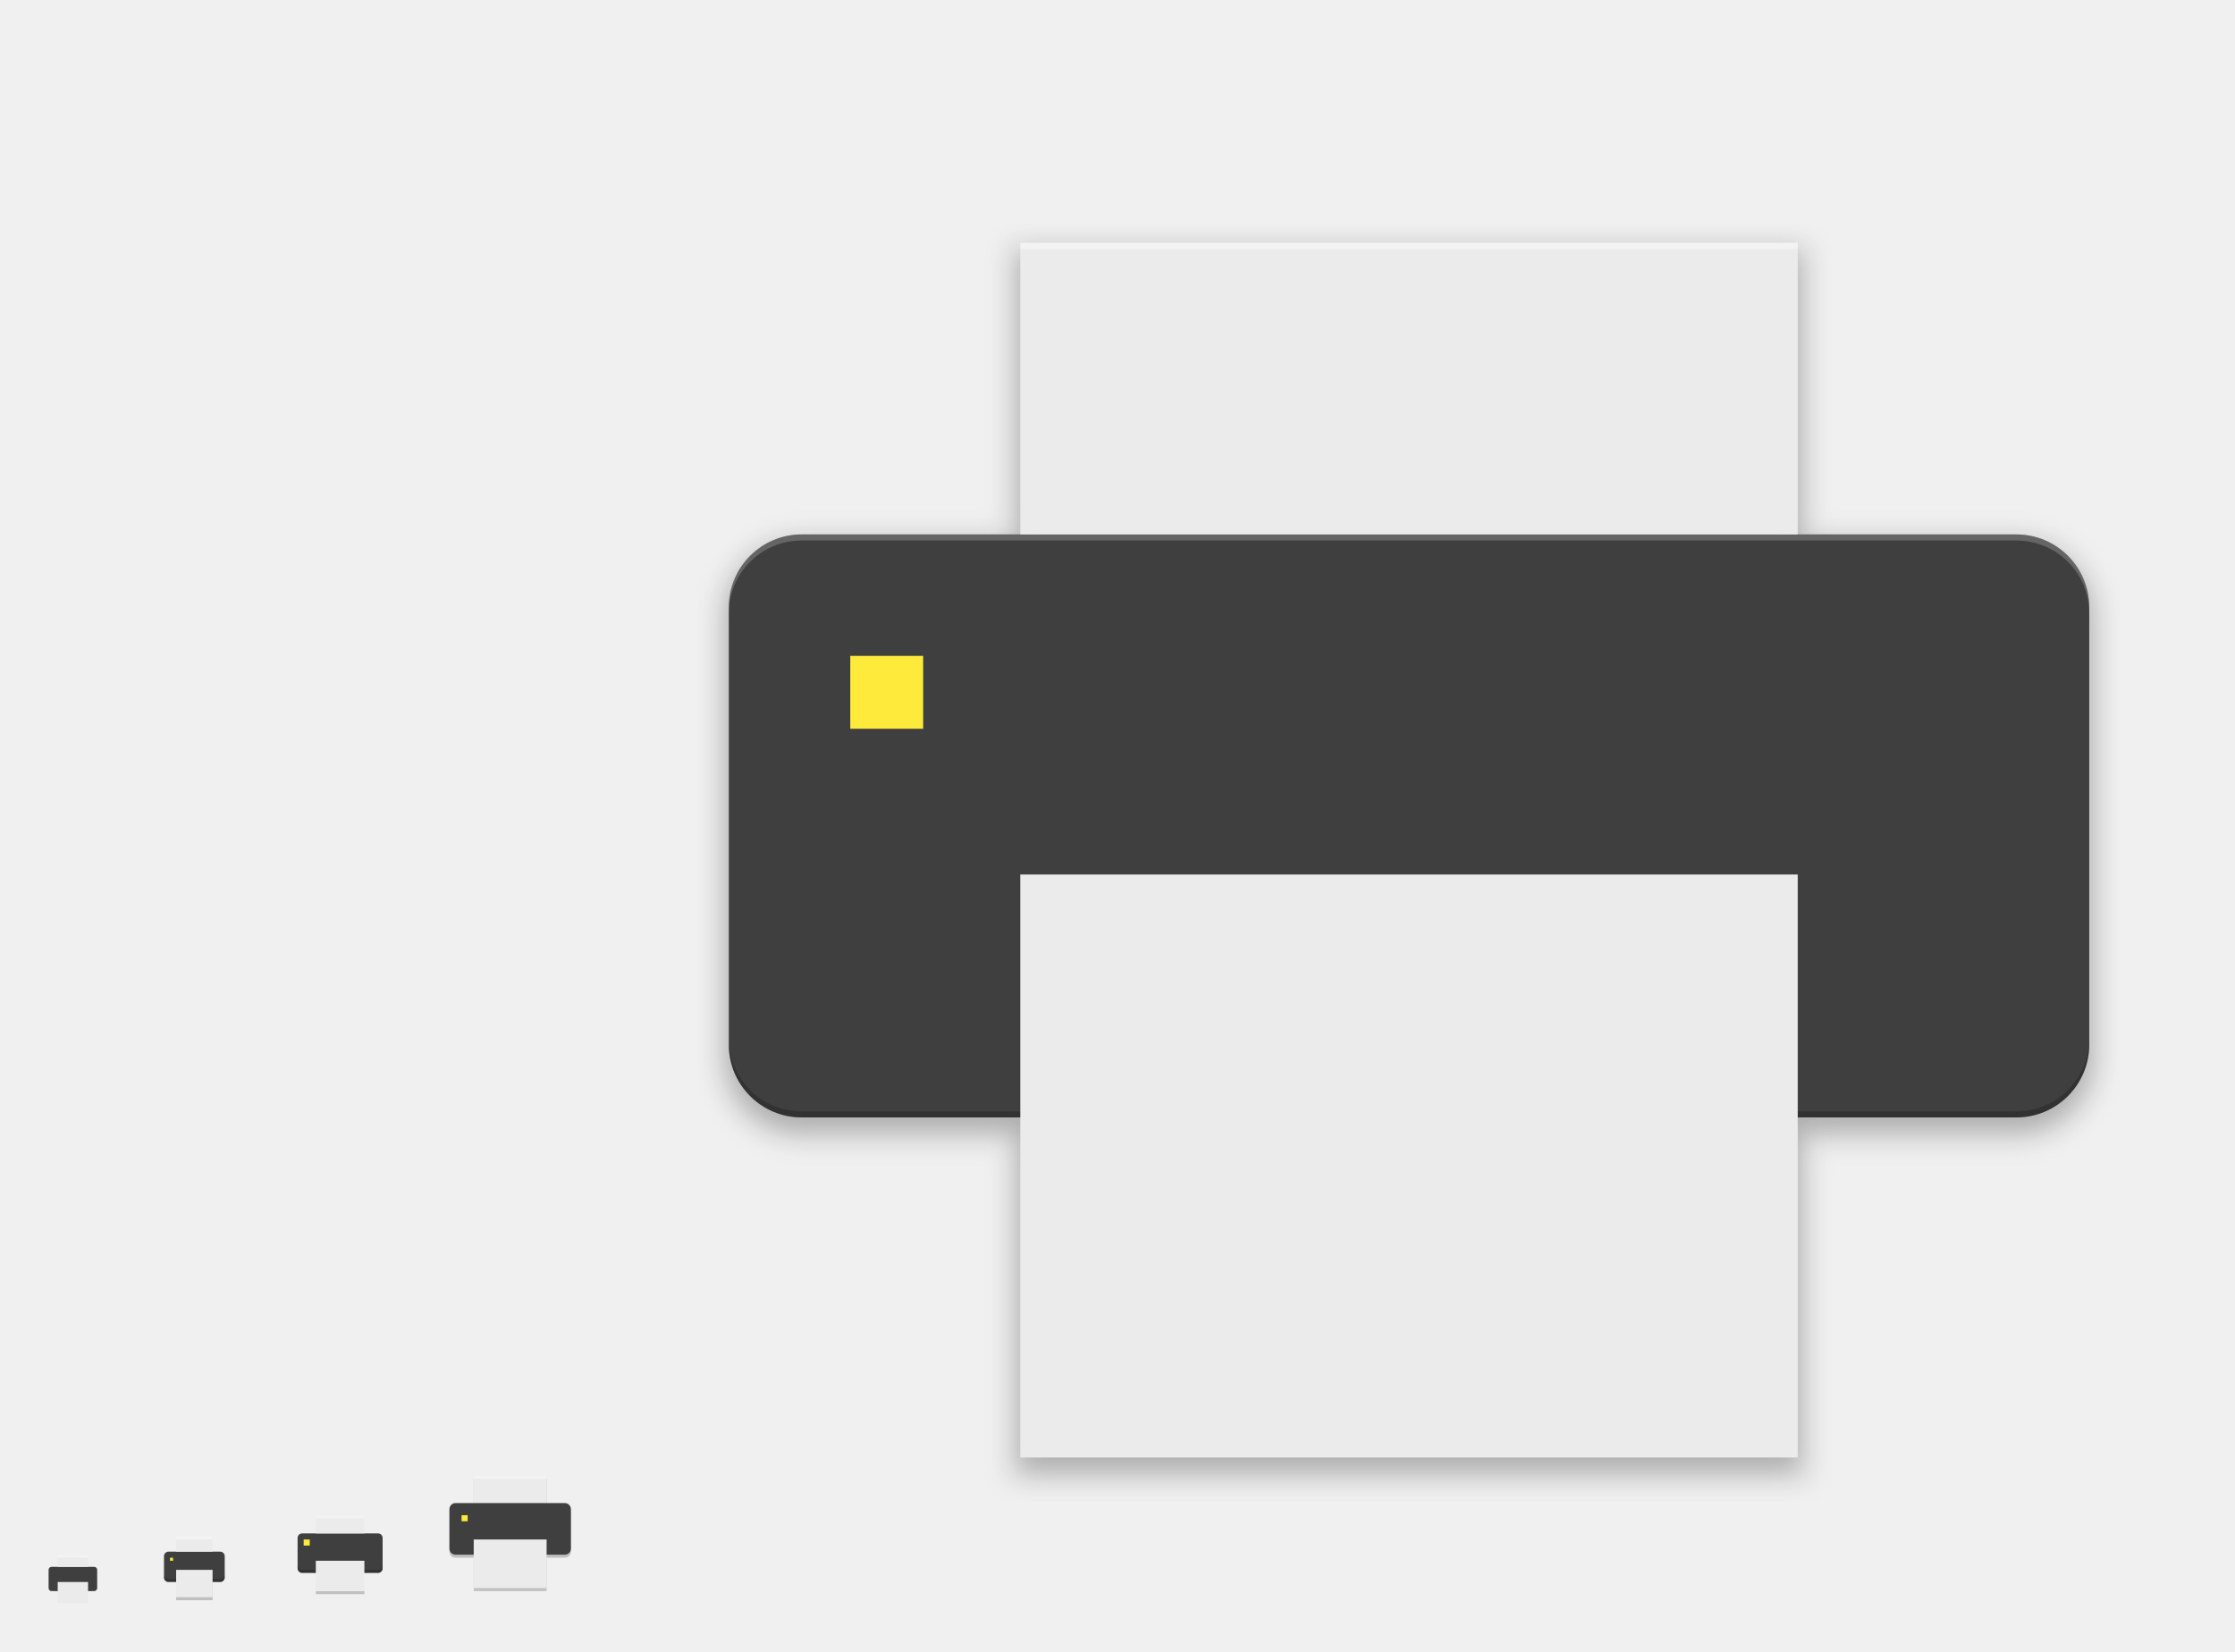
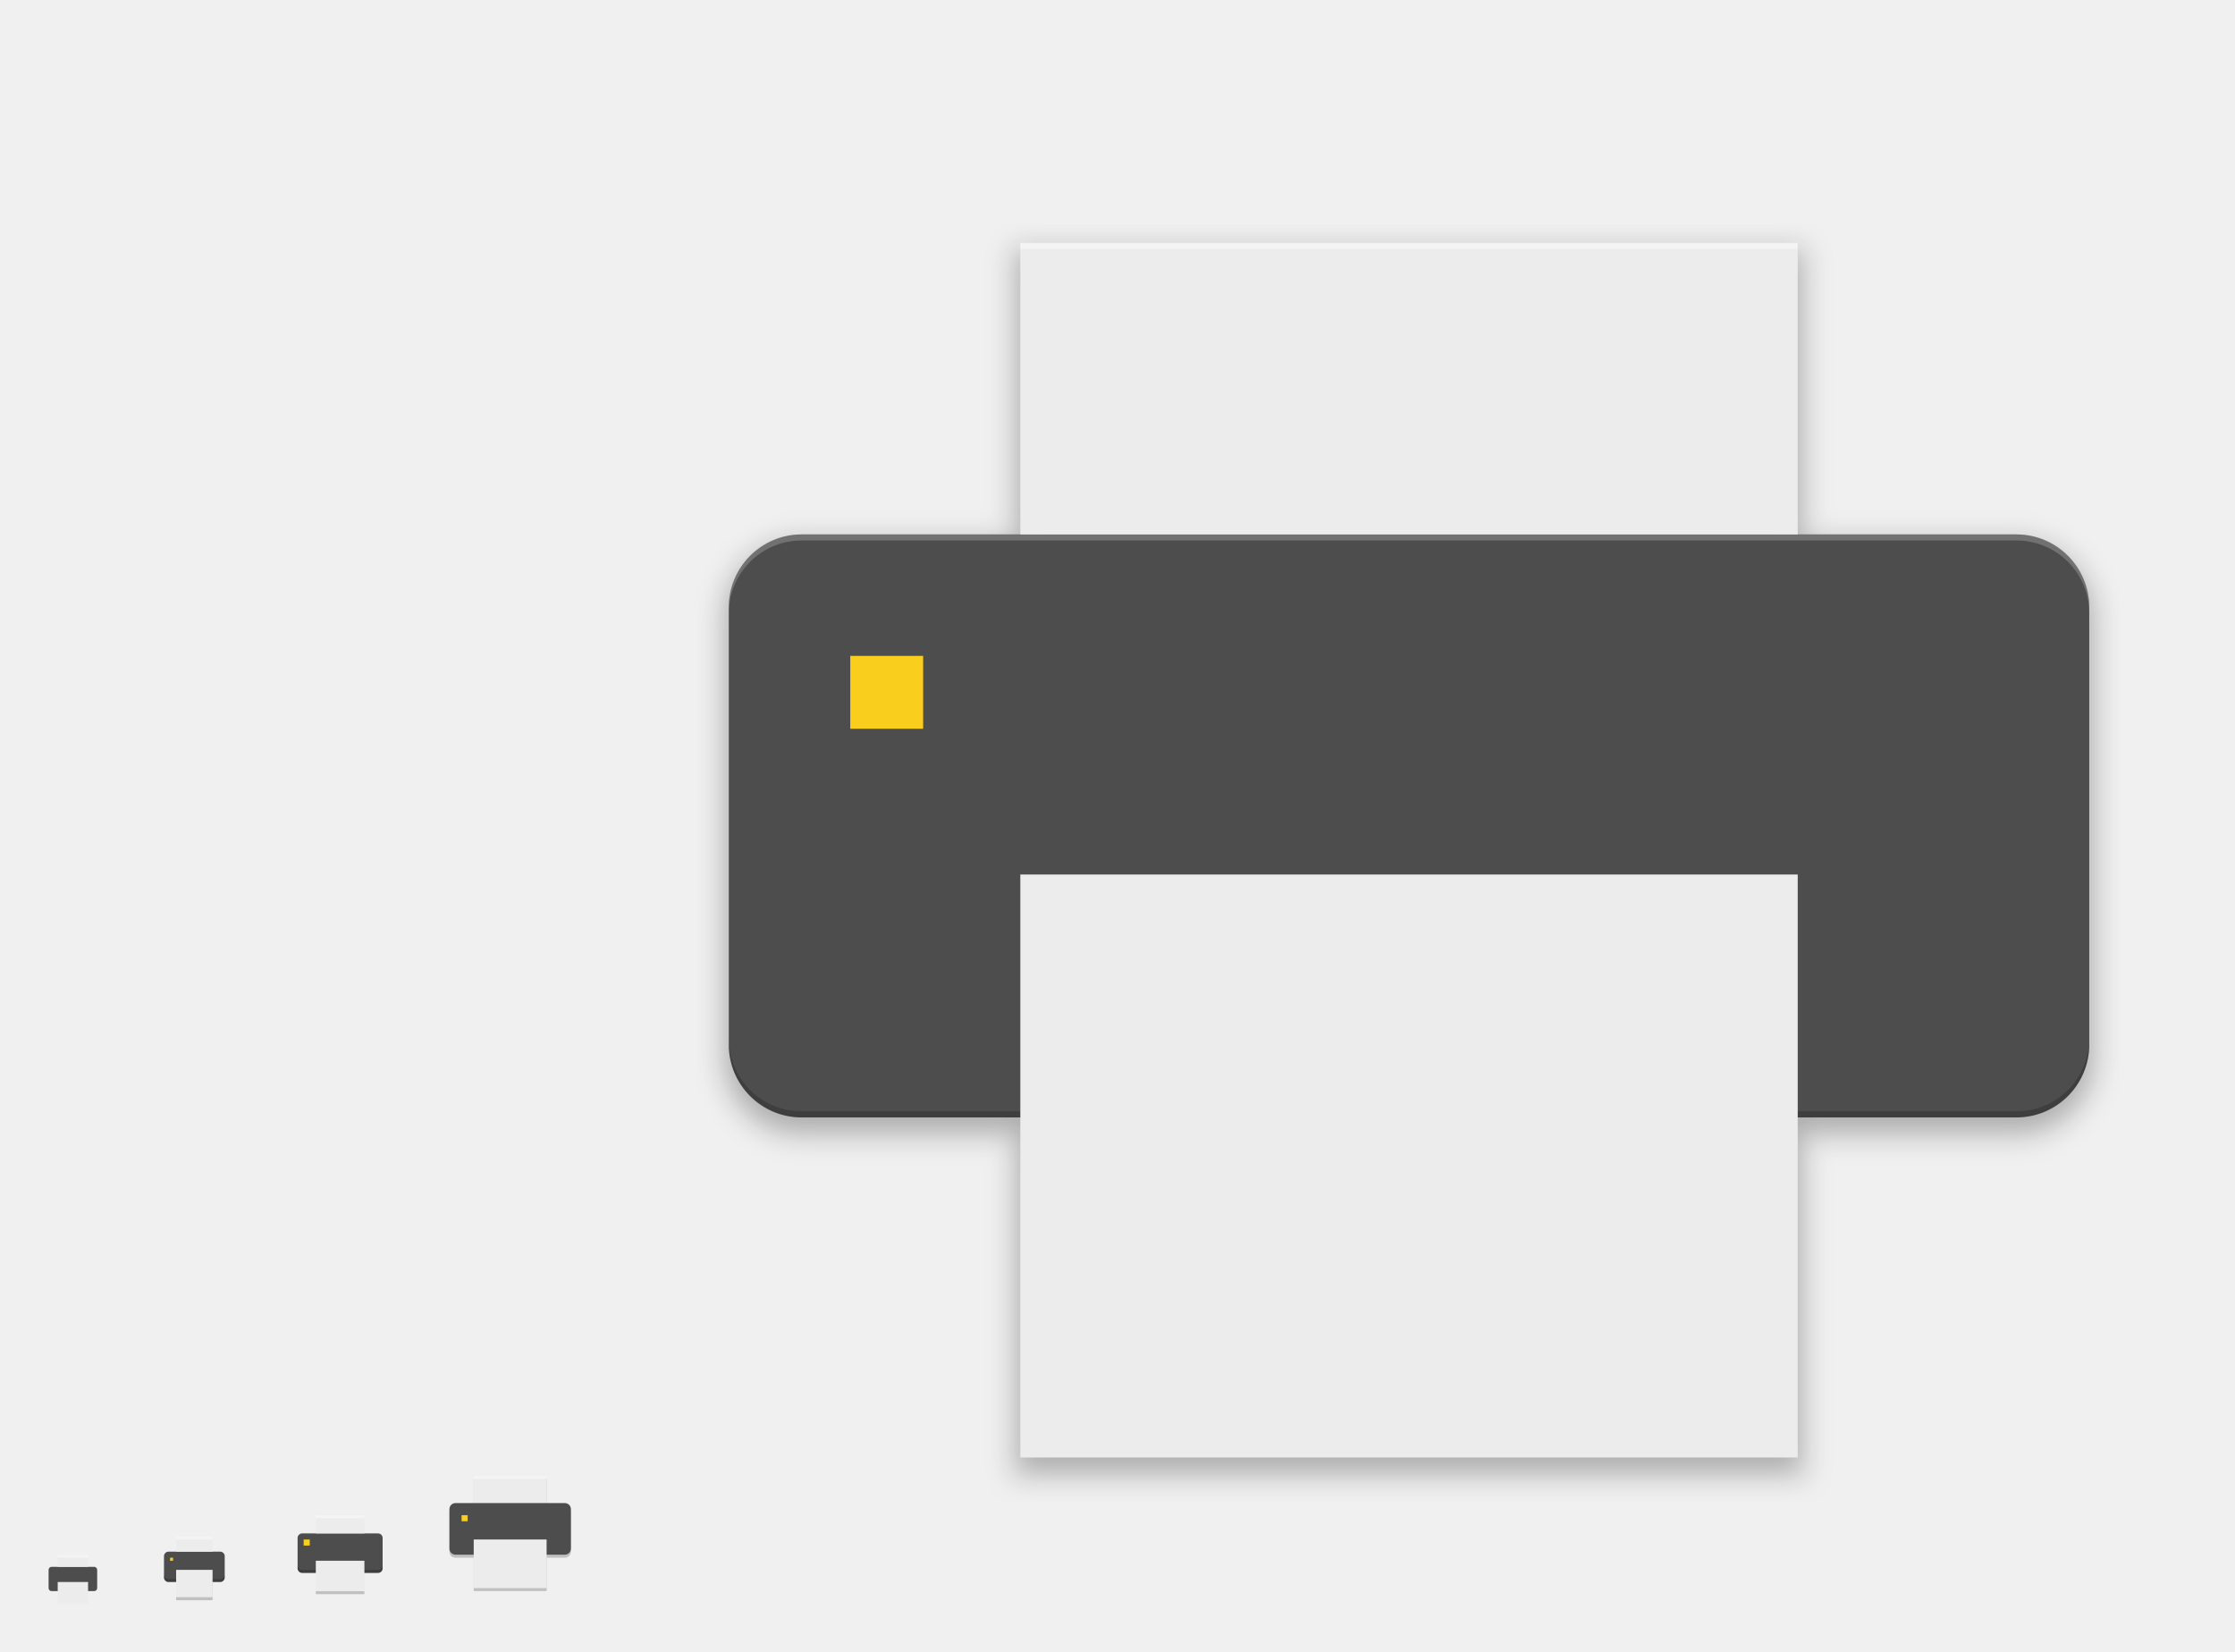
<svg xmlns="http://www.w3.org/2000/svg" xmlns:ns1="http://www.openswatchbook.org/uri/2009/osb" xmlns:xlink="http://www.w3.org/1999/xlink" width="736" height="544" id="svg11300" version="1.0" style="display:inline;enable-background:new">
  <defs id="defs3">
    <linearGradient ns1:paint="solid" id="linearGradient5606">
      <stop style="stop-color:#000000;stop-opacity:1;" offset="0" id="stop5608" />
    </linearGradient>
    <filter style="color-interpolation-filters:sRGB" id="filter4250" x="-0.023" width="1.045" y="-0.025" height="1.051">
      <feGaussianBlur stdDeviation="4.24" id="feGaussianBlur4252" />
    </filter>
    <filter style="color-interpolation-filters:sRGB" id="filter4504" x="-0.024" width="1.048" y="-0.024" height="1.048">
      <feGaussianBlur stdDeviation="2.4" id="feGaussianBlur4506" />
    </filter>
  </defs>
  <g style="display:inline" id="layer1" transform="translate(0,244)">
    <g style="display:none" id="layer7">
      <text y="332.767" xml:space="preserve" x="15.007" style="font-style:normal;font-variant:normal;font-weight:normal;font-stretch:normal;font-size:18px;font-family:'DejaVu Sans';-inkscape-font-specification:'DejaVu Sans';display:inline;fill:#000000;fill-opacity:1;stroke:none;enable-background:new" id="context">
        <tspan style="font-style:normal;font-variant:normal;font-weight:normal;font-stretch:normal;font-family:'DejaVu Sans';-inkscape-font-specification:'DejaVu Sans'" y="332.767" x="15.007" id="tspan3933">devices</tspan>
      </text>
      <text y="332.767" xml:space="preserve" x="142.488" style="font-style:normal;font-variant:normal;font-weight:bold;font-stretch:normal;font-size:18px;line-height:125%;font-family:'DejaVu Sans';-inkscape-font-specification:'DejaVu Sans Bold';text-align:start;writing-mode:lr-tb;text-anchor:start;display:inline;fill:#000000;fill-opacity:1;stroke:none;enable-background:new" id="icon-name">
        <tspan style="font-style:normal;font-variant:normal;font-weight:bold;font-stretch:normal;font-size:18px;font-family:'DejaVu Sans';-inkscape-font-specification:'DejaVu Sans Bold'" y="332.767" x="142.488" id="tspan3937">printer</tspan>
      </text>
      <rect style="display:inline;overflow:visible;visibility:visible;fill:#e9e9e9;fill-opacity:1;fill-rule:nonzero;stroke:none;stroke-width:2;marker:none;enable-background:accumulate" id="rect16x16" width="16" height="16" x="-32" y="268" transform="scale(-1,1)" />
      <rect style="display:inline;overflow:visible;visibility:visible;fill:#e9e9e9;fill-opacity:1;fill-rule:nonzero;stroke:none;stroke-width:2;marker:none;enable-background:accumulate" id="rect24x24" width="24" height="24" x="-76" y="260" transform="scale(-1,1)" />
      <rect style="display:inline;overflow:visible;visibility:visible;fill:#e9e9e9;fill-opacity:1;fill-rule:nonzero;stroke:none;stroke-width:2;marker:none;enable-background:accumulate" id="rect32x32" width="32" height="32" x="-128" y="252" transform="scale(-1,1)" />
      <rect y="236" x="-192" height="48" width="48" id="rect48x48" style="display:inline;overflow:visible;visibility:visible;fill:#e9e9e9;fill-opacity:1;fill-rule:nonzero;stroke:none;stroke-width:2;marker:none;enable-background:accumulate" transform="scale(-1,1)" />
      <rect style="display:inline;overflow:visible;visibility:visible;fill:#e9e9e9;fill-opacity:1;fill-rule:nonzero;stroke:none;stroke-width:2;marker:none;enable-background:accumulate" id="rect3951" width="512" height="512" x="-720" y="-228" transform="scale(-1,1)" />
    </g>
    <g id="layer6" style="display:inline">
      <g id="g4300">
        <rect transform="scale(-1,-1)" style="fill:#000000;fill-opacity:1;stroke:none;opacity:0.2" id="rect4711" width="12" height="9" x="-70" y="-283" rx="0" ry="0" />
        <path style="fill:#000000;fill-opacity:1;stroke:none;opacity:0.2" d="M 104 524 L 104 525 L 120 525 L 120 524 L 104 524 z " id="rect4704" transform="translate(0,-244)" />
        <path id="rect4467" d="m 156,243 0,9.004 -6,0 c -1.108,0 -2,0.892 -2,2 l 0,13 c 0,1.108 0.892,2 2,2 l 6,0 0,10.996 24,0 0,-10.996 6,0 c 1.108,0 2,-0.892 2,-2 l 0,-13 c 0,-1.108 -0.892,-2 -2,-2 l -6,0 0,-9.004 -24,0 z" style="opacity:0.2;fill:#000000;fill-opacity:1;stroke:none" />
        <path style="opacity:0.1;fill:#000000;fill-opacity:1;stroke:#000000;stroke-width:8;stroke-miterlimit:4;stroke-dasharray:none;stroke-opacity:1;filter:url(#filter4250)" d="m 336,-160 0,96 -72,0 c -13.296,0 -24,10.704 -24,24 l 0,144 c 0,13.296 10.704,24 24,24 l 72,0 0,112 256,0 0,-112 72,0 c 13.296,0 24,-10.704 24,-24 l 0,-144 c 0,-13.296 -10.704,-24 -24,-24 l -72,0 0,-96 -256,0 z" id="path4254" />
        <path id="rect4834" d="m 336,-160 0,96 -72,0 c -13.296,0 -24,10.704 -24,24 l 0,144 c 0,13.296 10.704,24 24,24 l 72,0 0,112 256,0 0,-112 72,0 c 13.296,0 24,-10.704 24,-24 l 0,-144 c 0,-13.296 -10.704,-24 -24,-24 l -72,0 0,-96 -256,0 z" style="opacity:0.2;fill:#000000;fill-opacity:1;stroke:none;filter:url(#filter4250)" />
-         <path transform="matrix(0,-1,-1,0,0,0)" style="fill:#3f3f3f;fill-opacity:1;stroke:none" d="m -272.5,-126 10,0 c 0.831,0 1.5,0.669 1.5,1.5 l 0,25 c 0,0.831 -0.669,1.5 -1.5,1.5 l -10,0 c -0.831,0 -1.5,-0.669 -1.5,-1.5 l 0,-25 c 0,-0.831 0.669,-1.5 1.5,-1.5 z" id="rect4255" />
-         <rect ry="0" rx="0" y="-261" x="104" height="6" width="16" id="rect4650" style="fill:#ebebeb;fill-opacity:1;stroke:none" transform="scale(1,-1)" />
+         <path transform="matrix(0,-1,-1,0,0,0)" style="fill:#4d4d4d;fill-opacity:1;stroke:none" d="m -272.5,-126 10,0 c 0.831,0 1.5,0.669 1.5,1.5 l 0,25 c 0,0.831 -0.669,1.5 -1.5,1.5 l -10,0 c -0.831,0 -1.5,-0.669 -1.5,-1.5 l 0,-25 c 0,-0.831 0.669,-1.5 1.5,-1.5 z" id="rect4255" />
+         <rect ry="0" rx="0" y="-261" x="104" height="6" width="16" id="rect4650" style="fill:#ececec;fill-opacity:1;stroke:none" transform="scale(1,-1)" />
        <path style="fill:#000000;fill-opacity:1;stroke:none;opacity:0.2" d="M 98 515.5 L 98 516.5 C 98 517.331 98.669 518 99.5 518 L 124.5 518 C 125.331 518 126 517.331 126 516.5 L 126 515.5 C 126 516.331 125.331 517 124.5 517 L 99.5 517 C 98.669 517 98 516.331 98 515.5 z " transform="translate(0,-244)" id="path4706" />
-         <rect transform="scale(-1,-1)" style="fill:#ebebeb;fill-opacity:1;stroke:none" id="rect4281" width="16" height="10" x="-120" y="-280" rx="0" ry="0" />
-         <rect style="opacity:1;fill:#feea3a;fill-opacity:1;stroke:none;stroke-width:2;stroke-miterlimit:4;stroke-dasharray:none;stroke-opacity:1" id="rect4652" width="2" height="2" x="100" y="263" rx="0" ry="1" />
-         <rect transform="matrix(0,-1,-1,0,0,0)" style="fill:#ebebeb;fill-opacity:1;stroke:none" id="rect4283" width="11" height="24" x="-253" y="-180" rx="0" ry="0" />
-         <rect ry="2" rx="2" y="-188" x="-268.004" height="40" width="17" id="rect4203" style="fill:#3f3f3f;fill-opacity:1;stroke:none" transform="matrix(0,-1,-1,0,0,0)" />
-         <rect ry="0" rx="0" y="-180" x="-279" height="24" width="16" id="rect4447" style="fill:#ebebeb;fill-opacity:1;stroke:none" transform="matrix(0,-1,-1,0,0,0)" />
-         <rect ry="0" rx="0" y="255" x="152" height="2" width="2" id="rect4457" style="opacity:1;fill:#feea3a;fill-opacity:1;stroke:none;stroke-width:2;stroke-miterlimit:4;stroke-dasharray:none;stroke-opacity:1" />
+         <rect transform="scale(-1,-1)" style="fill:#ececec;fill-opacity:1;stroke:none" id="rect4281" width="16" height="10" x="-120" y="-280" rx="0" ry="0" />
+         <rect style="opacity:1;fill:#f9ce1d;fill-opacity:1;stroke:none;stroke-width:2;stroke-miterlimit:4;stroke-dasharray:none;stroke-opacity:1" id="rect4652" width="2" height="2" x="100" y="263" rx="0" ry="1" />
+         <rect transform="matrix(0,-1,-1,0,0,0)" style="fill:#ececec;fill-opacity:1;stroke:none" id="rect4283" width="11" height="24" x="-253" y="-180" rx="0" ry="0" />
+         <rect ry="2" rx="2" y="-188" x="-268.004" height="40" width="17" id="rect4203" style="fill:#4d4d4d;fill-opacity:1;stroke:none" transform="matrix(0,-1,-1,0,0,0)" />
+         <rect ry="0" rx="0" y="-180" x="-279" height="24" width="16" id="rect4447" style="fill:#ececec;fill-opacity:1;stroke:none" transform="matrix(0,-1,-1,0,0,0)" />
+         <rect ry="0" rx="0" y="255" x="152" height="2" width="2" id="rect4457" style="opacity:1;fill:#f9ce1d;fill-opacity:1;stroke:none;stroke-width:2;stroke-miterlimit:4;stroke-dasharray:none;stroke-opacity:1" />
        <path id="rect4675" d="m 156,242 0,1 24,0 0,-1 -24,0 z" style="opacity:0.4;fill:#ffffff;fill-opacity:1;stroke:none" />
        <path id="rect4683" d="m 104,255 0,1 16,0 0,-1 -16,0 z" style="opacity:0.4;fill:#ffffff;fill-opacity:1;stroke:none" />
-         <rect transform="matrix(0,-1,-1,0,0,0)" style="fill:#3f3f3f;fill-opacity:1;stroke:none" id="rect4821" width="192" height="448" x="-124" y="-688" rx="24" ry="24" />
-         <path id="rect4823" d="m 336,68 256,0 0,95.999 -256,0 z" style="fill:#ebebeb;fill-opacity:1;stroke:none" transform="scale(1,-1)" />
+         <rect transform="matrix(0,-1,-1,0,0,0)" style="fill:#4d4d4d;fill-opacity:1;stroke:none" id="rect4821" width="192" height="448" x="-124" y="-688" rx="24" ry="24" />
+         <path id="rect4823" d="m 336,68 256,0 0,95.999 -256,0 z" style="fill:#ececec;fill-opacity:1;stroke:none" transform="scale(1,-1)" />
        <path style="opacity:0.2;fill:#000000;fill-opacity:1;stroke:none" d="m 240,98 0,2 c 0,13.296 10.704,24 24,24 l 400,0 c 13.296,0 24,-10.704 24,-24 l 0,-2 c 0,13.296 -10.704,24 -24,24 l -400,0 c -13.296,0 -24,-10.704 -24,-24 z" id="rect4442" />
-         <path id="rect4825" d="m 336,-236 256,0 0,192 -256,0 z" style="fill:#ebebeb;fill-opacity:1;stroke:none" transform="scale(1,-1)" />
-         <rect style="opacity:1;fill:#feea3a;fill-opacity:1;stroke:none;stroke-width:2;stroke-miterlimit:4;stroke-dasharray:none;stroke-opacity:1" id="rect4832" width="24" height="24" x="280" y="-28" rx="0" ry="12" />
+         <path id="rect4825" d="m 336,-236 256,0 0,192 -256,0 z" style="fill:#ececec;fill-opacity:1;stroke:none" transform="scale(1,-1)" />
+         <rect style="opacity:1;fill:#f9ce1d;fill-opacity:1;stroke:none;stroke-width:2;stroke-miterlimit:4;stroke-dasharray:none;stroke-opacity:1" id="rect4832" width="24" height="24" x="280" y="-28" rx="0" ry="12" />
        <path id="rect4862" transform="translate(0,-244)" d="m 336,80 0,2 256,0 0,-2 -256,0 z" style="opacity:0.4;fill:#ffffff;fill-opacity:1;stroke:none" />
-         <rect transform="matrix(0,-1,-1,0,0,0)" style="fill:#3f3f3f;fill-opacity:1;stroke:none" id="rect4186" width="10" height="20" x="-277" y="-74" rx="1.5" ry="1.5" />
-         <rect transform="scale(-1,-1)" style="fill:#ebebeb;fill-opacity:1;stroke:none" id="rect4188" width="12" height="5" x="-70" y="-267" rx="0" ry="0" />
+         <rect transform="matrix(0,-1,-1,0,0,0)" style="fill:#4d4d4d;fill-opacity:1;stroke:none" id="rect4186" width="10" height="20" x="-277" y="-74" rx="1.5" ry="1.5" />
+         <rect transform="scale(-1,-1)" style="fill:#ececec;fill-opacity:1;stroke:none" id="rect4188" width="12" height="5" x="-70" y="-267" rx="0" ry="0" />
        <path id="path4713" d="m 54,274.5 0,1 c 0,0.831 0.669,1.5 1.5,1.5 l 17,0 c 0.831,0 1.5,-0.669 1.5,-1.5 l 0,-1 c 0,0.831 -0.669,1.5 -1.5,1.5 l -17,0 c -0.831,0 -1.5,-0.669 -1.5,-1.5 z" style="opacity:0.2;fill:#000000;fill-opacity:1;stroke:none" />
-         <rect ry="0" rx="0" y="-282" x="-70" height="9" width="12" id="rect4190" style="fill:#ebebeb;fill-opacity:1;stroke:none" transform="scale(-1,-1)" />
-         <rect ry="1" rx="1" y="-32" x="-280" height="16" width="8" id="rect4192" style="fill:#3f3f3f;fill-opacity:1;stroke:none" transform="matrix(0,-1,-1,0,0,0)" />
-         <rect ry="0" rx="0" y="-272" x="19" height="4" width="10" id="rect4194" style="fill:#ebebeb;fill-opacity:1;stroke:none" transform="scale(1,-1)" />
-         <rect transform="scale(1,-1)" style="fill:#ebebeb;fill-opacity:1;stroke:none" id="rect4196" width="10" height="7" x="19" y="-284" rx="0" ry="0" />
-         <rect style="opacity:1;fill:#feea3a;fill-opacity:1;stroke:none;stroke-width:2;stroke-miterlimit:4;stroke-dasharray:none;stroke-opacity:1" id="rect4200" width="1" height="1" x="56" y="269" rx="0" ry="0" />
+         <rect ry="0" rx="0" y="-282" x="-70" height="9" width="12" id="rect4190" style="fill:#ececec;fill-opacity:1;stroke:none" transform="scale(-1,-1)" />
+         <rect ry="1" rx="1" y="-32" x="-280" height="16" width="8" id="rect4192" style="fill:#4d4d4d;fill-opacity:1;stroke:none" transform="matrix(0,-1,-1,0,0,0)" />
+         <rect ry="0" rx="0" y="-272" x="19" height="4" width="10" id="rect4194" style="fill:#ececec;fill-opacity:1;stroke:none" transform="scale(1,-1)" />
+         <rect transform="scale(1,-1)" style="fill:#ececec;fill-opacity:1;stroke:none" id="rect4196" width="10" height="7" x="19" y="-284" rx="0" ry="0" />
+         <rect style="opacity:1;fill:#f9ce1d;fill-opacity:1;stroke:none;stroke-width:2;stroke-miterlimit:4;stroke-dasharray:none;stroke-opacity:1" id="rect4200" width="1" height="1" x="56" y="269" rx="0" ry="0" />
        <path style="opacity:0.4;fill:#ffffff;fill-opacity:1;stroke:none" d="m 58,262 0,1 12,0 0,-1 z" id="path4214" />
        <path id="path4218" d="m 19,268 0,1 10,0 0,-1 z" style="opacity:0.4;fill:#ffffff;fill-opacity:1;stroke:none" />
        <path id="path4715" d="m 240,-42 0,-2 c 0,-13.296 10.704,-24 24,-24 l 400,0 c 13.296,0 24,10.704 24,24 l 0,2 c 0,-13.296 -10.704,-24 -24,-24 l -400,0 c -13.296,0 -24,10.704 -24,24 z" style="opacity:0.2;fill:#ffffff;fill-opacity:1;stroke:none" />
      </g>
    </g>
  </g>
  <g transform="translate(0,244)" id="g4191" style="display:inline">
    <g id="g4193" style="display:none">
      <text id="text4195" style="font-style:normal;font-variant:normal;font-weight:normal;font-stretch:normal;font-size:18px;font-family:'DejaVu Sans';-inkscape-font-specification:'DejaVu Sans';display:inline;fill:#000000;fill-opacity:1;stroke:none;enable-background:new" x="15.007" xml:space="preserve" y="-307.233">
        <tspan id="tspan4197" x="15.007" y="-307.233" style="font-style:normal;font-variant:normal;font-weight:normal;font-stretch:normal;font-family:'DejaVu Sans';-inkscape-font-specification:'DejaVu Sans'">status</tspan>
      </text>
      <text id="text4199" style="font-style:normal;font-variant:normal;font-weight:bold;font-stretch:normal;font-size:18px;line-height:125%;font-family:'DejaVu Sans';-inkscape-font-specification:'DejaVu Sans Bold';text-align:start;writing-mode:lr-tb;text-anchor:start;display:inline;fill:#000000;fill-opacity:1;stroke:none;enable-background:new" x="142.488" xml:space="preserve" y="-307.233">
        <tspan x="142.488" y="-307.233" style="font-style:normal;font-variant:normal;font-weight:bold;font-stretch:normal;font-size:18px;font-family:'DejaVu Sans';-inkscape-font-specification:'DejaVu Sans Bold'" id="tspan4347">printer-error</tspan>
      </text>
      <rect transform="scale(-1,1)" y="-372" x="-32" height="16" width="16" id="rect4204" style="display:inline;overflow:visible;visibility:visible;fill:#e9e9e9;fill-opacity:1;fill-rule:nonzero;stroke:none;stroke-width:2;marker:none;enable-background:accumulate" />
      <rect transform="scale(-1,1)" y="-380" x="-76" height="24" width="24" id="rect4206" style="display:inline;overflow:visible;visibility:visible;fill:#e9e9e9;fill-opacity:1;fill-rule:nonzero;stroke:none;stroke-width:2;marker:none;enable-background:accumulate" />
      <rect transform="scale(-1,1)" y="-388" x="-128" height="32" width="32" id="rect4208" style="display:inline;overflow:visible;visibility:visible;fill:#e9e9e9;fill-opacity:1;fill-rule:nonzero;stroke:none;stroke-width:2;marker:none;enable-background:accumulate" />
      <rect transform="scale(-1,1)" style="display:inline;overflow:visible;visibility:visible;fill:#e9e9e9;fill-opacity:1;fill-rule:nonzero;stroke:none;stroke-width:2;marker:none;enable-background:accumulate" id="rect4210" width="48" height="48" x="-192" y="-404" />
      <rect transform="scale(-1,1)" y="-868" x="-720" height="512" width="512" id="rect4212" style="display:inline;overflow:visible;visibility:visible;fill:#e9e9e9;fill-opacity:1;fill-rule:nonzero;stroke:none;stroke-width:2;marker:none;enable-background:accumulate" />
    </g>
    <g style="display:inline" id="g4214">
      <use style="display:inline;enable-background:new" x="0" y="0" xlink:href="#g4300" id="use4342" transform="translate(0,-640)" width="100%" height="100%" />
      <circle transform="scale(-1,1)" id="circle4510" style="display:inline;opacity:0.2;fill:#000000;fill-opacity:1;stroke:none;enable-background:new" cx="-180" cy="-368" r="12" />
      <circle r="12" cy="-369" cx="-180" style="display:inline;fill:#f34235;fill-opacity:1;stroke:none;enable-background:new" id="path4058" transform="scale(-1,1)" />
      <circle id="circle14203" style="display:inline;opacity:0.2;fill:#000000;fill-opacity:1;fill-rule:evenodd;stroke:none;enable-background:new" cx="119" cy="-364" r="8" />
      <circle r="8" cy="-365" cx="119" style="display:inline;fill:#f34235;fill-opacity:1;fill-rule:evenodd;stroke:none;enable-background:new" id="circle4426" />
      <circle cy="-361.5" cx="69.5" style="display:inline;opacity:0.2;fill:#000000;fill-opacity:1;stroke:none;stroke-width:2;enable-background:new" id="circle14205" r="5.5" />
      <circle r="5.5" id="circle7479" style="display:inline;fill:#f34235;fill-opacity:1;stroke:none;stroke-width:2;enable-background:new" cx="69.5" cy="-362.5" />
      <circle id="circle4498" style="display:inline;opacity:0.2;fill:#000000;fill-opacity:1;stroke:none;filter:url(#filter4504);enable-background:new" cx="584" cy="-486" r="120" />
      <circle r="120" cy="-486" cx="584" style="display:inline;opacity:0.1;fill:#000000;fill-opacity:1;stroke:#000000;stroke-width:8;stroke-miterlimit:4;stroke-dasharray:none;stroke-opacity:1;filter:url(#filter4504);enable-background:new" id="circle4508" />
      <circle r="120" cy="-492" cx="584" style="display:inline;fill:#f34235;fill-opacity:1;stroke:none;enable-background:new" id="circle3609" />
      <circle cy="-360.5" cx="27.5" style="display:inline;fill:#f34235;fill-opacity:1;stroke:none;stroke-width:2;enable-background:new" id="circle4308" r="4.5" />
      <path style="display:inline;fill:#ffffff;fill-opacity:1;stroke:none;enable-background:new" d="m 179,-376 0,10 2,0 0,-10 -2,0 z m 0,12 0,2 2,0 0,-2 -2,0 z" id="path6858" />
      <path id="path4416" d="m 118,-370 0,6 2,0 0,-6 z m 0,8 0,2 2,0 0,-2 z" style="display:inline;fill:#ffffff;fill-opacity:1;stroke:none;enable-background:new" />
      <path style="display:inline;fill:#ffffff;fill-opacity:1;stroke:none;enable-background:new" d="m 69,-366 0,5 1,0 0,-5 z m 0,6 0,1 1,0 0,-1 z" id="path4433" />
      <path id="path4435" d="m 27,-363 0,3 1,0 0,-3 z m 0,4 0,1 1,0 0,-1 z" style="display:inline;fill:#ffffff;fill-opacity:1;stroke:none;enable-background:new" />
      <path id="path4437" d="m 576,-564 0,112 16,0 0,-112 z m 0,128 0,16 16,0 0,-16 z" style="display:inline;fill:#ffffff;fill-opacity:1;stroke:none;enable-background:new" />
    </g>
  </g>
  <g style="display:inline" id="g4546" transform="translate(0,244)">
    <g style="display:none" id="g4548">
      <text y="-947.233" xml:space="preserve" x="15.007" style="font-style:normal;font-variant:normal;font-weight:normal;font-stretch:normal;font-size:18px;font-family:'DejaVu Sans';-inkscape-font-specification:'DejaVu Sans';display:inline;fill:#000000;fill-opacity:1;stroke:none;enable-background:new" id="text4550">
        <tspan style="font-style:normal;font-variant:normal;font-weight:normal;font-stretch:normal;font-family:'DejaVu Sans';-inkscape-font-specification:'DejaVu Sans'" y="-947.233" x="15.007" id="tspan4552">status</tspan>
      </text>
      <text y="-947.233" xml:space="preserve" x="142.488" style="font-style:normal;font-variant:normal;font-weight:bold;font-stretch:normal;font-size:18px;line-height:125%;font-family:'DejaVu Sans';-inkscape-font-specification:'DejaVu Sans Bold';text-align:start;writing-mode:lr-tb;text-anchor:start;display:inline;fill:#000000;fill-opacity:1;stroke:none;enable-background:new" id="text4554">
        <tspan id="tspan4556" style="font-style:normal;font-variant:normal;font-weight:bold;font-stretch:normal;font-size:18px;font-family:'DejaVu Sans';-inkscape-font-specification:'DejaVu Sans Bold'" y="-947.233" x="142.488">printer-printing</tspan>
      </text>
      <rect style="display:inline;overflow:visible;visibility:visible;fill:#e9e9e9;fill-opacity:1;fill-rule:nonzero;stroke:none;stroke-width:2;marker:none;enable-background:accumulate" id="rect4558" width="16" height="16" x="-32" y="-1012" transform="scale(-1,1)" />
      <rect style="display:inline;overflow:visible;visibility:visible;fill:#e9e9e9;fill-opacity:1;fill-rule:nonzero;stroke:none;stroke-width:2;marker:none;enable-background:accumulate" id="rect4560" width="24" height="24" x="-76" y="-1020" transform="scale(-1,1)" />
      <rect style="display:inline;overflow:visible;visibility:visible;fill:#e9e9e9;fill-opacity:1;fill-rule:nonzero;stroke:none;stroke-width:2;marker:none;enable-background:accumulate" id="rect4562" width="32" height="32" x="-128" y="-1028" transform="scale(-1,1)" />
      <rect y="-1044" x="-192" height="48" width="48" id="rect4564" style="display:inline;overflow:visible;visibility:visible;fill:#e9e9e9;fill-opacity:1;fill-rule:nonzero;stroke:none;stroke-width:2;marker:none;enable-background:accumulate" transform="scale(-1,1)" />
      <rect style="display:inline;overflow:visible;visibility:visible;fill:#e9e9e9;fill-opacity:1;fill-rule:nonzero;stroke:none;stroke-width:2;marker:none;enable-background:accumulate" id="rect4566" width="512" height="512" x="-720" y="-1508" transform="scale(-1,1)" />
    </g>
    <g id="g4568" style="display:inline">
      <use height="100%" width="100%" transform="translate(0,-1280)" id="use4570" xlink:href="#g4300" y="0" x="0" style="display:inline;enable-background:new" />
    </g>
    <path style="display:inline;opacity:0.2;fill:#000000;fill-opacity:1;fill-rule:evenodd;stroke:none;stroke-width:1px;stroke-linecap:butt;stroke-linejoin:miter;stroke-opacity:1;enable-background:new" d="m 166,-1010 0,-4 4,0 0,4 3,0 -5,6 -5,-6 z" id="path4602" />
    <path id="path4611" d="m 110,-1007 0,-3 4,0 0,3 2,0 -4,5 -4,-5 z" style="display:inline;opacity:0.2;fill:#000000;fill-opacity:1;fill-rule:evenodd;stroke:none;stroke-width:1px;stroke-linecap:butt;stroke-linejoin:miter;stroke-opacity:1;enable-background:new" />
    <path style="display:inline;opacity:0.2;fill:#000000;fill-opacity:1;fill-rule:evenodd;stroke:none;stroke-width:1px;stroke-linecap:butt;stroke-linejoin:miter;stroke-opacity:1;enable-background:new" d="m 63,-1002 0,-2 2,0 0,2 1,0 -2,3 -2,-3 z" id="path4613" />
    <path id="path4615" d="m 23,-1000 0,-2 2,0 0,2 1,0 -2,3 -2,-3 z" style="display:inline;opacity:0.2;fill:#000000;fill-opacity:1;fill-rule:evenodd;stroke:none;stroke-width:1px;stroke-linecap:butt;stroke-linejoin:miter;stroke-opacity:1;enable-background:new" />
    <path style="display:inline;opacity:0.2;fill:#000000;fill-opacity:1;fill-rule:evenodd;stroke:none;stroke-width:1px;stroke-linecap:butt;stroke-linejoin:miter;stroke-opacity:1;enable-background:new" d="m 440,-960 0,56 -32,0 56,72 56,-72 -32,0 0,-56 z" transform="translate(0,-244)" id="path4617" />
  </g>
  <g style="display:inline" id="g4624" transform="translate(0,244)">
    <g style="display:none" id="g4626">
      <text y="-1587.233" xml:space="preserve" x="15.007" style="font-style:normal;font-variant:normal;font-weight:normal;font-stretch:normal;font-size:18px;font-family:'DejaVu Sans';-inkscape-font-specification:'DejaVu Sans';display:inline;fill:#000000;fill-opacity:1;stroke:none;enable-background:new" id="text4628">
        <tspan style="font-style:normal;font-variant:normal;font-weight:normal;font-stretch:normal;font-family:'DejaVu Sans';-inkscape-font-specification:'DejaVu Sans'" y="-1587.233" x="15.007" id="tspan4630">devices</tspan>
      </text>
      <text y="-1587.233" xml:space="preserve" x="142.488" style="font-style:normal;font-variant:normal;font-weight:bold;font-stretch:normal;font-size:18px;line-height:125%;font-family:'DejaVu Sans';-inkscape-font-specification:'DejaVu Sans Bold';text-align:start;writing-mode:lr-tb;text-anchor:start;display:inline;fill:#000000;fill-opacity:1;stroke:none;enable-background:new" id="text4632">
        <tspan id="tspan4634" style="font-style:normal;font-variant:normal;font-weight:bold;font-stretch:normal;font-size:18px;font-family:'DejaVu Sans';-inkscape-font-specification:'DejaVu Sans Bold'" y="-1587.233" x="142.488">gnome-dev-printer-new</tspan>
      </text>
      <rect style="display:inline;overflow:visible;visibility:visible;fill:#e9e9e9;fill-opacity:1;fill-rule:nonzero;stroke:none;stroke-width:2;marker:none;enable-background:accumulate" id="rect4636" width="16" height="16" x="-32" y="-1652" transform="scale(-1,1)" />
      <rect style="display:inline;overflow:visible;visibility:visible;fill:#e9e9e9;fill-opacity:1;fill-rule:nonzero;stroke:none;stroke-width:2;marker:none;enable-background:accumulate" id="rect4638" width="24" height="24" x="-76" y="-1660" transform="scale(-1,1)" />
      <rect style="display:inline;overflow:visible;visibility:visible;fill:#e9e9e9;fill-opacity:1;fill-rule:nonzero;stroke:none;stroke-width:2;marker:none;enable-background:accumulate" id="rect4640" width="32" height="32" x="-128" y="-1668" transform="scale(-1,1)" />
      <rect y="-1684" x="-192" height="48" width="48" id="rect4642" style="display:inline;overflow:visible;visibility:visible;fill:#e9e9e9;fill-opacity:1;fill-rule:nonzero;stroke:none;stroke-width:2;marker:none;enable-background:accumulate" transform="scale(-1,1)" />
      <rect style="display:inline;overflow:visible;visibility:visible;fill:#e9e9e9;fill-opacity:1;fill-rule:nonzero;stroke:none;stroke-width:2;marker:none;enable-background:accumulate" id="rect4644" width="512" height="512" x="-720" y="-2148" transform="scale(-1,1)" />
    </g>
    <g id="g4646" style="display:inline">
      <use height="100%" width="100%" transform="translate(0,-1920)" id="use4648" xlink:href="#g4300" y="0" x="0" style="display:inline;enable-background:new" />
      <circle r="12" cy="-1648" cx="-180" style="display:inline;opacity:0.2;fill:#000000;fill-opacity:1;stroke:none;enable-background:new" id="circle4650" transform="scale(-1,1)" />
      <circle transform="scale(-1,1)" id="circle4652" style="display:inline;fill:#4bae4f;fill-opacity:1;stroke:none;enable-background:new" cx="-180" cy="-1649" r="12" />
      <circle r="8" cy="-1644" cx="119" style="display:inline;opacity:0.2;fill:#000000;fill-opacity:1;fill-rule:evenodd;stroke:none;enable-background:new" id="circle4654" />
      <circle id="circle4656" style="display:inline;fill:#4bae4f;fill-opacity:1;fill-rule:evenodd;stroke:none;enable-background:new" cx="119" cy="-1645" r="8" />
      <circle r="5.5" id="circle4658" style="display:inline;opacity:0.2;fill:#000000;fill-opacity:1;stroke:none;stroke-width:2;enable-background:new" cx="69.5" cy="-1641.5" />
      <circle cy="-1642.5" cx="69.5" style="display:inline;fill:#4bae4f;fill-opacity:1;stroke:none;stroke-width:2;enable-background:new" id="circle4660" r="5.5" />
      <circle r="120" cy="-1766" cx="584" style="display:inline;opacity:0.2;fill:#000000;fill-opacity:1;stroke:none;filter:url(#filter4504);enable-background:new" id="circle4662" />
      <circle id="circle4664" style="display:inline;opacity:0.1;fill:#000000;fill-opacity:1;stroke:#000000;stroke-width:8;stroke-miterlimit:4;stroke-dasharray:none;stroke-opacity:1;filter:url(#filter4504);enable-background:new" cx="584" cy="-1766" r="120" />
      <circle id="circle4666" style="display:inline;fill:#4bae4f;fill-opacity:1;stroke:none;enable-background:new" cx="584" cy="-1772" r="120" />
      <circle r="4.5" id="circle4668" style="display:inline;fill:#4bae4f;fill-opacity:1;stroke:none;stroke-width:2;enable-background:new" cx="27.5" cy="-1640.5" />
      <path style="display:inline;fill:#ffffff;fill-opacity:1;stroke:none;enable-background:new" d="m 179,-1656 c 0,2 0,4 0,6 -2,0 -4,0 -6,0 0,0.667 0,1.333 0,2 2,0 4,0 6,0 0,2 0,4 0,6 0.667,0 1.333,0 2,0 0,-2 0,-4 0,-6 2,0 4,0 6,0 0,-0.667 0,-1.333 0,-2 -2,0 -4,0 -6,0 0,-2 0,-4 0,-6 -0.667,0 -1.333,0 -2,0 z" id="path4670" />
      <path style="display:inline;fill:#ffffff;fill-opacity:1;stroke:none;enable-background:new" d="m 118,-1650 c 0,1.333 0,2.667 0,4 -1.333,0 -2.667,0 -4,0 0,0.667 0,1.333 0,2 1.333,0 2.667,0 4,0 0,1.333 0,2.667 0,4 0.667,0 1.333,0 2,0 0,-1.333 0,-2.667 0,-4 1.333,0 2.667,0 4,0 0,-0.667 0,-1.333 0,-2 -1.333,0 -2.667,0 -4,0 0,-1.333 0,-2.667 0,-4 -0.667,0 -1.333,0 -2,0 z" id="path4672" />
      <path style="display:inline;fill:#ffffff;fill-opacity:1;stroke:none;enable-background:new" d="m 69,-1646 c 0,1 0,2 0,3 -1,0 -2,0 -3,0 0,0.333 0,0.667 0,1 1,0 2,0 3,0 0,1 0,2 0,3 0.333,0 0.667,0 1,0 0,-1 0,-2 0,-3 1,0 2,0 3,0 0,-0.333 0,-0.667 0,-1 -1,0 -2,0 -3,0 0,-1 0,-2 0,-3 -0.333,0 -0.667,0 -1,0 z" id="path4674" />
      <path style="display:inline;fill:#ffffff;fill-opacity:1;stroke:none;enable-background:new" d="m 27,-1643 c 0,0.667 0,1.333 0,2 -0.667,0 -1.333,0 -2,0 0,0.333 0,0.667 0,1 0.667,0 1.333,0 2,0 0,0.667 0,1.333 0,2 0.333,0 0.667,0 1,0 0,-0.667 0,-1.333 0,-2 0.667,0 1.333,0 2,0 0,-0.333 0,-0.667 0,-1 -0.667,0 -1.333,0 -2,0 0,-0.667 0,-1.333 0,-2 -0.333,0 -0.667,0 -1,0 z" id="path4676" />
      <path style="display:inline;fill:#ffffff;fill-opacity:1;stroke:none;enable-background:new" d="m 576,-1844 c 0,21.333 0,42.667 0,64 -21.333,0 -42.667,0 -64,0 0,5.333 0,10.667 0,16 21.333,0 42.667,0 64,0 0,21.333 0,42.667 0,64 5.333,0 10.667,0 16,0 0,-21.333 0,-42.667 0,-64 21.333,0 42.667,0 64,0 0,-5.333 0,-10.667 0,-16 -21.333,0 -42.667,0 -64,0 0,-21.333 0,-42.667 0,-64 -5.333,0 -10.667,0 -16,0 z" id="path4678" />
    </g>
  </g>
+   <g transform="translate(0,244)" id="g4261" style="display:inline">
+     <g id="g4263" style="display:none">
+       <text id="text4265" style="font-style:normal;font-variant:normal;font-weight:normal;font-stretch:normal;font-size:18px;font-family:'DejaVu Sans';-inkscape-font-specification:'DejaVu Sans';display:inline;fill:#000000;fill-opacity:1;stroke:none;enable-background:new" x="15.007" xml:space="preserve" y="-2227.233">
+         <tspan id="tspan4267" x="15.007" y="-2227.233" style="font-style:normal;font-variant:normal;font-weight:normal;font-stretch:normal;font-family:'DejaVu Sans';-inkscape-font-specification:'DejaVu Sans'">status</tspan>
+       </text>
+       <text id="text4269" style="font-style:normal;font-variant:normal;font-weight:bold;font-stretch:normal;font-size:18px;line-height:125%;font-family:'DejaVu Sans';-inkscape-font-specification:'DejaVu Sans Bold';text-align:start;writing-mode:lr-tb;text-anchor:start;display:inline;fill:#000000;fill-opacity:1;stroke:none;enable-background:new" x="142.488" xml:space="preserve" y="-2227.233">
+         <tspan x="142.488" y="-2227.233" style="font-style:normal;font-variant:normal;font-weight:bold;font-stretch:normal;font-size:18px;font-family:'DejaVu Sans';-inkscape-font-specification:'DejaVu Sans Bold'" id="tspan4271">printer-info</tspan>
+       </text>
+       <rect transform="scale(-1,1)" y="-2292" x="-32" height="16" width="16" id="rect4273" style="display:inline;overflow:visible;visibility:visible;fill:#e9e9e9;fill-opacity:1;fill-rule:nonzero;stroke:none;stroke-width:2;marker:none;enable-background:accumulate" />
+       <rect transform="scale(-1,1)" y="-2300" x="-76" height="24" width="24" id="rect4275" style="display:inline;overflow:visible;visibility:visible;fill:#e9e9e9;fill-opacity:1;fill-rule:nonzero;stroke:none;stroke-width:2;marker:none;enable-background:accumulate" />
+       <rect transform="scale(-1,1)" y="-2308" x="-128" height="32" width="32" id="rect4277" style="display:inline;overflow:visible;visibility:visible;fill:#e9e9e9;fill-opacity:1;fill-rule:nonzero;stroke:none;stroke-width:2;marker:none;enable-background:accumulate" />
+       <rect transform="scale(-1,1)" style="display:inline;overflow:visible;visibility:visible;fill:#e9e9e9;fill-opacity:1;fill-rule:nonzero;stroke:none;stroke-width:2;marker:none;enable-background:accumulate" id="rect4279" width="48" height="48" x="-192" y="-2324" />
+       <rect transform="scale(-1,1)" y="-2788" x="-720" height="512" width="512" id="rect4282" style="display:inline;overflow:visible;visibility:visible;fill:#e9e9e9;fill-opacity:1;fill-rule:nonzero;stroke:none;stroke-width:2;marker:none;enable-background:accumulate" />
+     </g>
+     <g style="display:inline" id="g4284">
+       <use style="display:inline;enable-background:new" x="0" y="0" xlink:href="#g4300" id="use4286" transform="translate(0,-2560)" width="100%" height="100%" />
+       <circle transform="scale(-1,1)" id="circle4288" style="display:inline;opacity:0.2;fill:#000000;fill-opacity:1;stroke:none;enable-background:new" cx="-180" cy="-2288" r="12" />
+       <circle r="12" cy="-2289" cx="-180" style="display:inline;fill:#2196f3;fill-opacity:1;stroke:none;enable-background:new" id="circle4290" transform="scale(-1,1)" />
+       <circle id="circle4292" style="display:inline;opacity:0.2;fill:#000000;fill-opacity:1;fill-rule:evenodd;stroke:none;enable-background:new" cx="119" cy="-2284" r="8" />
+       <circle r="8" cy="-2285" cx="119" style="display:inline;fill:#2196f3;fill-opacity:1;fill-rule:evenodd;stroke:none;enable-background:new" id="circle4294" />
+       <circle cy="-2281.5" cx="69.5" style="display:inline;opacity:0.2;fill:#000000;fill-opacity:1;stroke:none;stroke-width:2;enable-background:new" id="circle4296" r="5.5" />
+       <circle r="5.5" id="circle4298" style="display:inline;fill:#2196f3;fill-opacity:1;stroke:none;stroke-width:2;enable-background:new" cx="69.5" cy="-2282.5" />
+       <circle id="circle4300" style="display:inline;opacity:0.2;fill:#000000;fill-opacity:1;stroke:none;filter:url(#filter4504);enable-background:new" cx="584" cy="-2406" r="120" />
+       <circle r="120" cy="-2406" cx="584" style="display:inline;opacity:0.1;fill:#000000;fill-opacity:1;stroke:#000000;stroke-width:8;stroke-miterlimit:4;stroke-dasharray:none;stroke-opacity:1;filter:url(#filter4504);enable-background:new" id="circle4302" />
+       <circle r="120" cy="-2412" cx="584" style="display:inline;fill:#2196f3;fill-opacity:1;stroke:none;enable-background:new" id="circle4304" />
+       <circle cy="-2280.5" cx="27.5" style="display:inline;fill:#2196f3;fill-opacity:1;stroke:none;stroke-width:2;enable-background:new" id="circle4306" r="4.5" />
+       <path style="display:inline;fill:#ffffff;fill-opacity:1;stroke:none;enable-background:new" d="m 181,-2284 0,-6 -2,0 0,6 z m 0,-8 0,-2 -2,0 0,2 z" id="path6858-4" />
+       <path id="path4416-1" d="m 120,-2280 0,-6 -2,0 0,6 z m 0,-8 0,-2 -2,0 0,2 z" style="display:inline;fill:#ffffff;fill-opacity:1;stroke:none;enable-background:new" />
+       <path style="display:inline;fill:#ffffff;fill-opacity:1;stroke:none;enable-background:new" d="m 70,-2279 0,-5 -1,0 0,5 z m 0,-6 0,-1 -1,0 0,1 z" id="path4433-7" />
+       <path id="path4435-4" d="m 28,-2278 0,-3 -1,0 0,3 z m 0,-4 0,-1 -1,0 0,1 z" style="display:inline;fill:#ffffff;fill-opacity:1;stroke:none;enable-background:new" />
+       <path style="display:inline;fill:#ffffff;fill-opacity:1;stroke:none;enable-background:new" d="m 584,-2476 c -8.837,0 -16,7.163 -16,16 0,8.836 7.163,16 16,16 8.837,0 16,-7.163 16,-16 0,-8.836 -7.163,-16 -16,-16 z m -12,56 0,72 24,0 0,-72 z" id="path4437-3" />
+     </g>
+   </g>
</svg>
